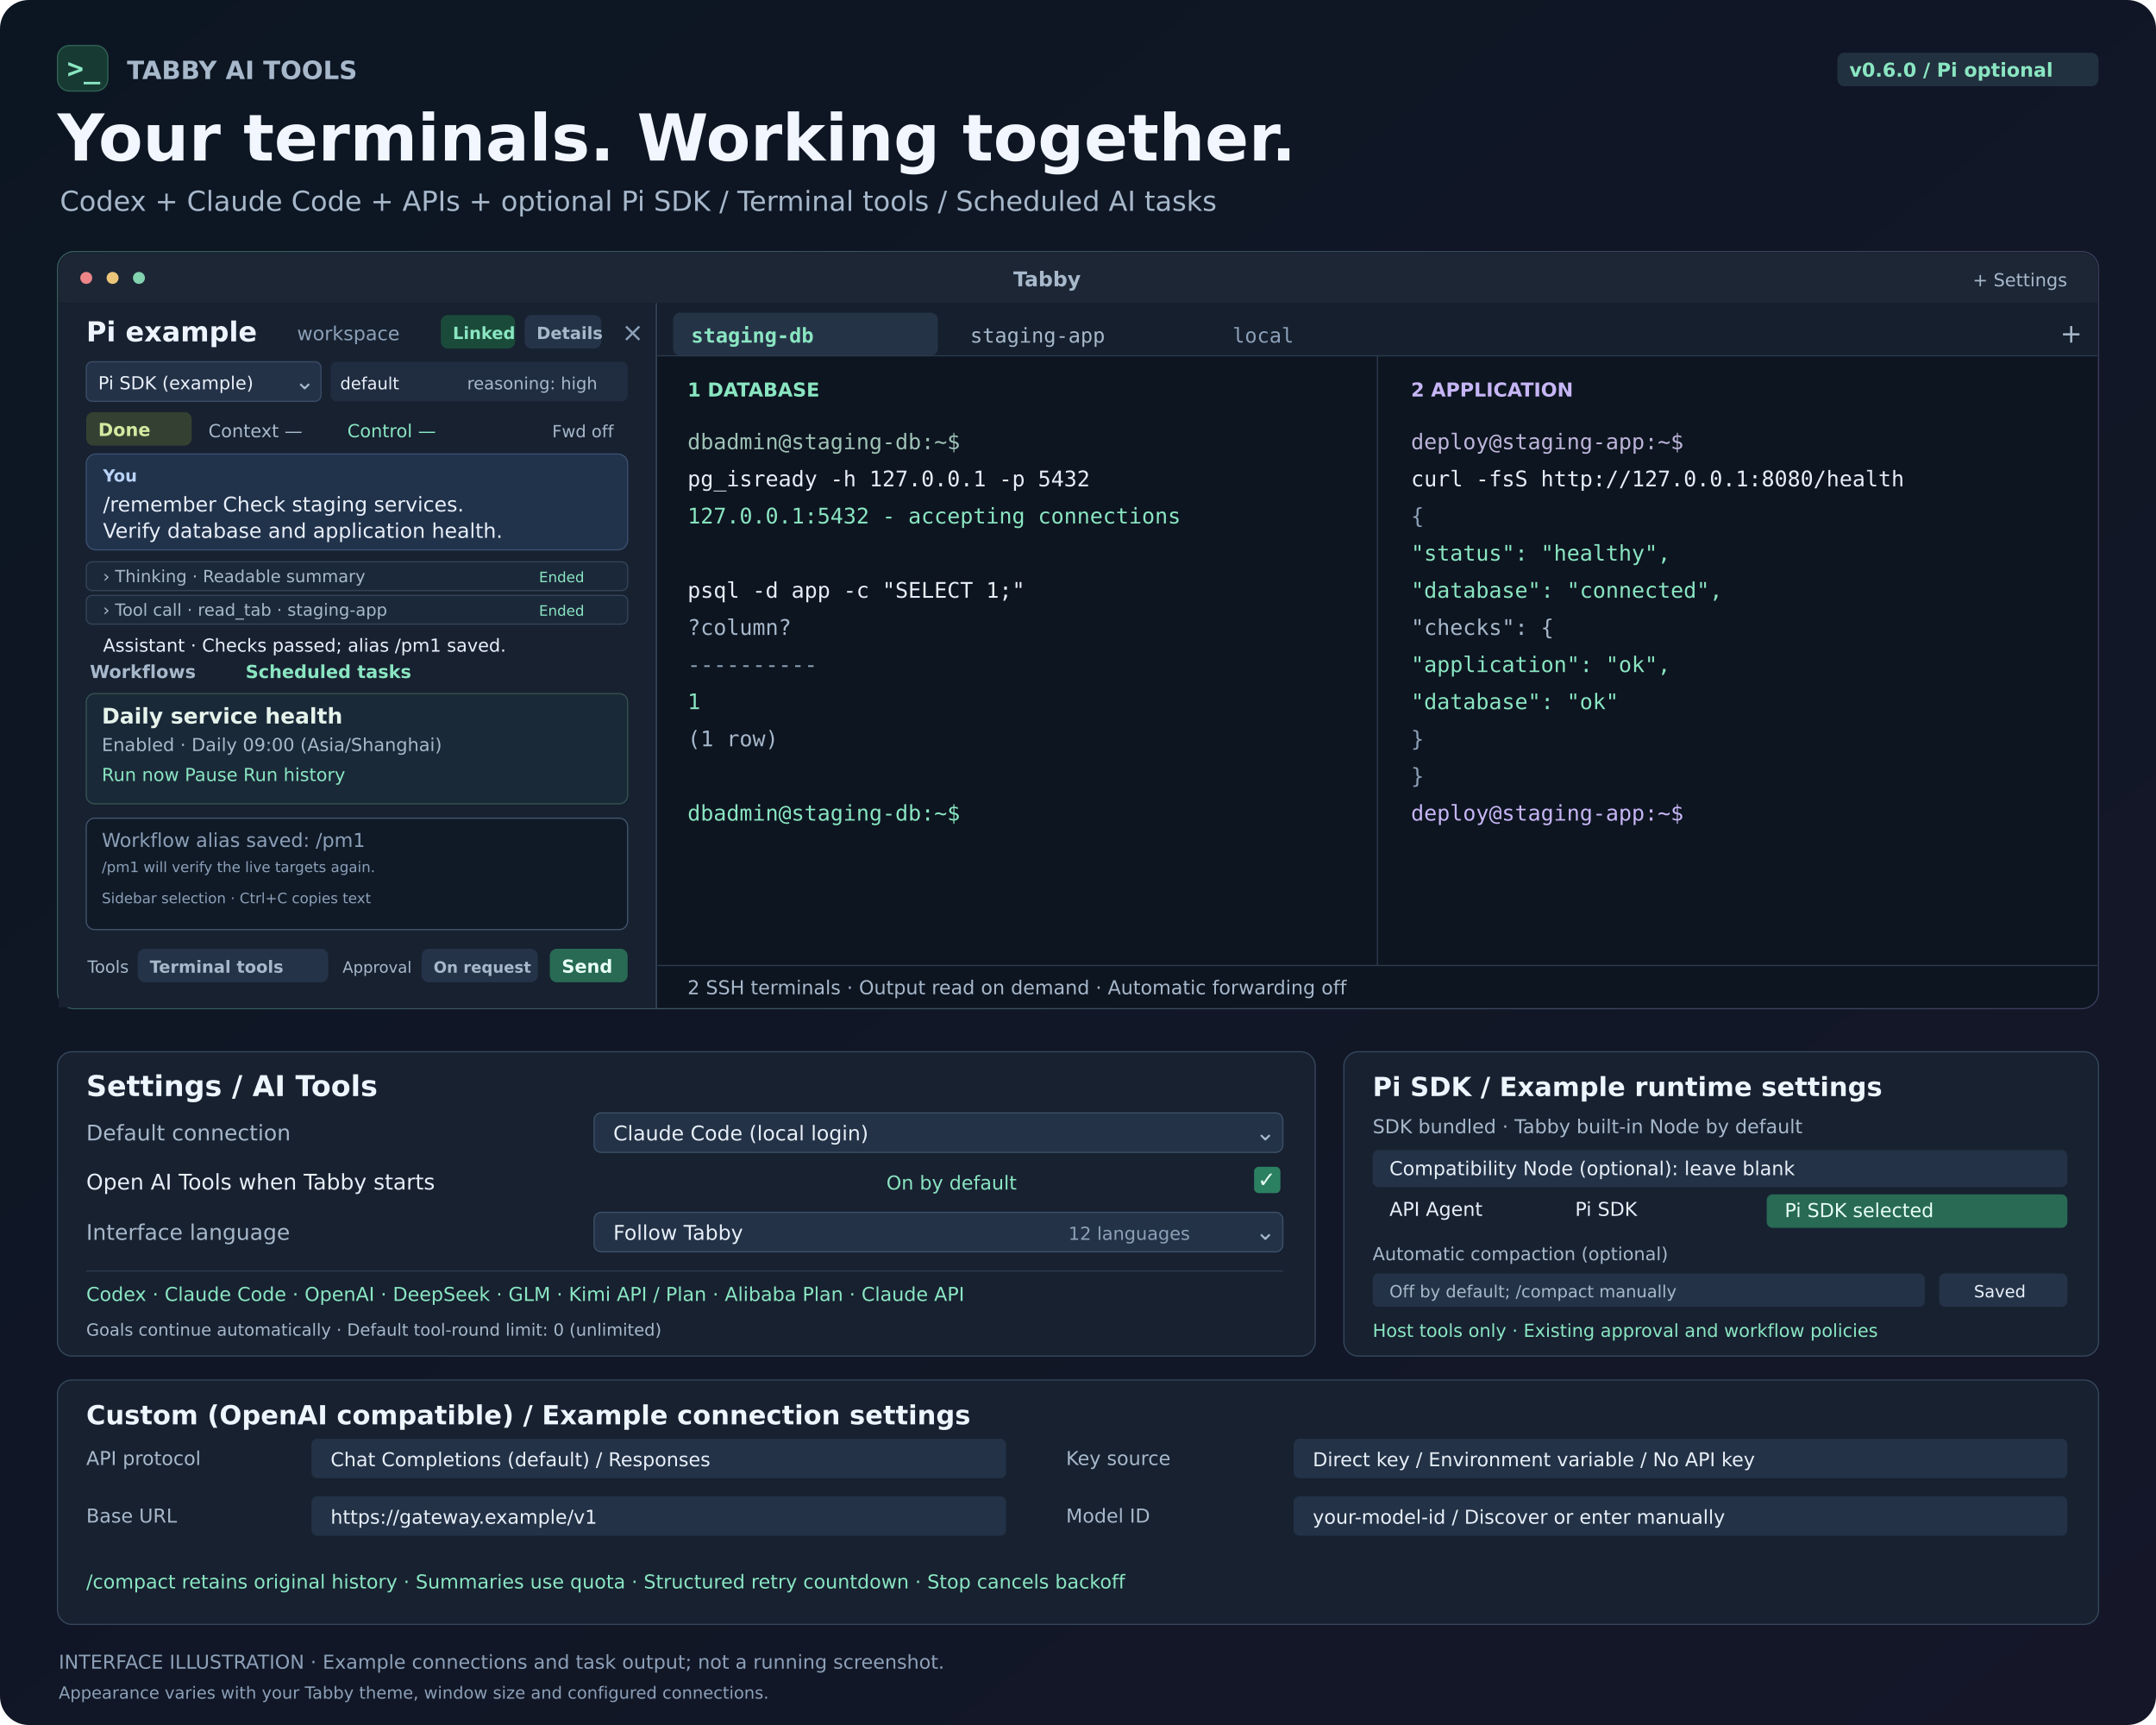
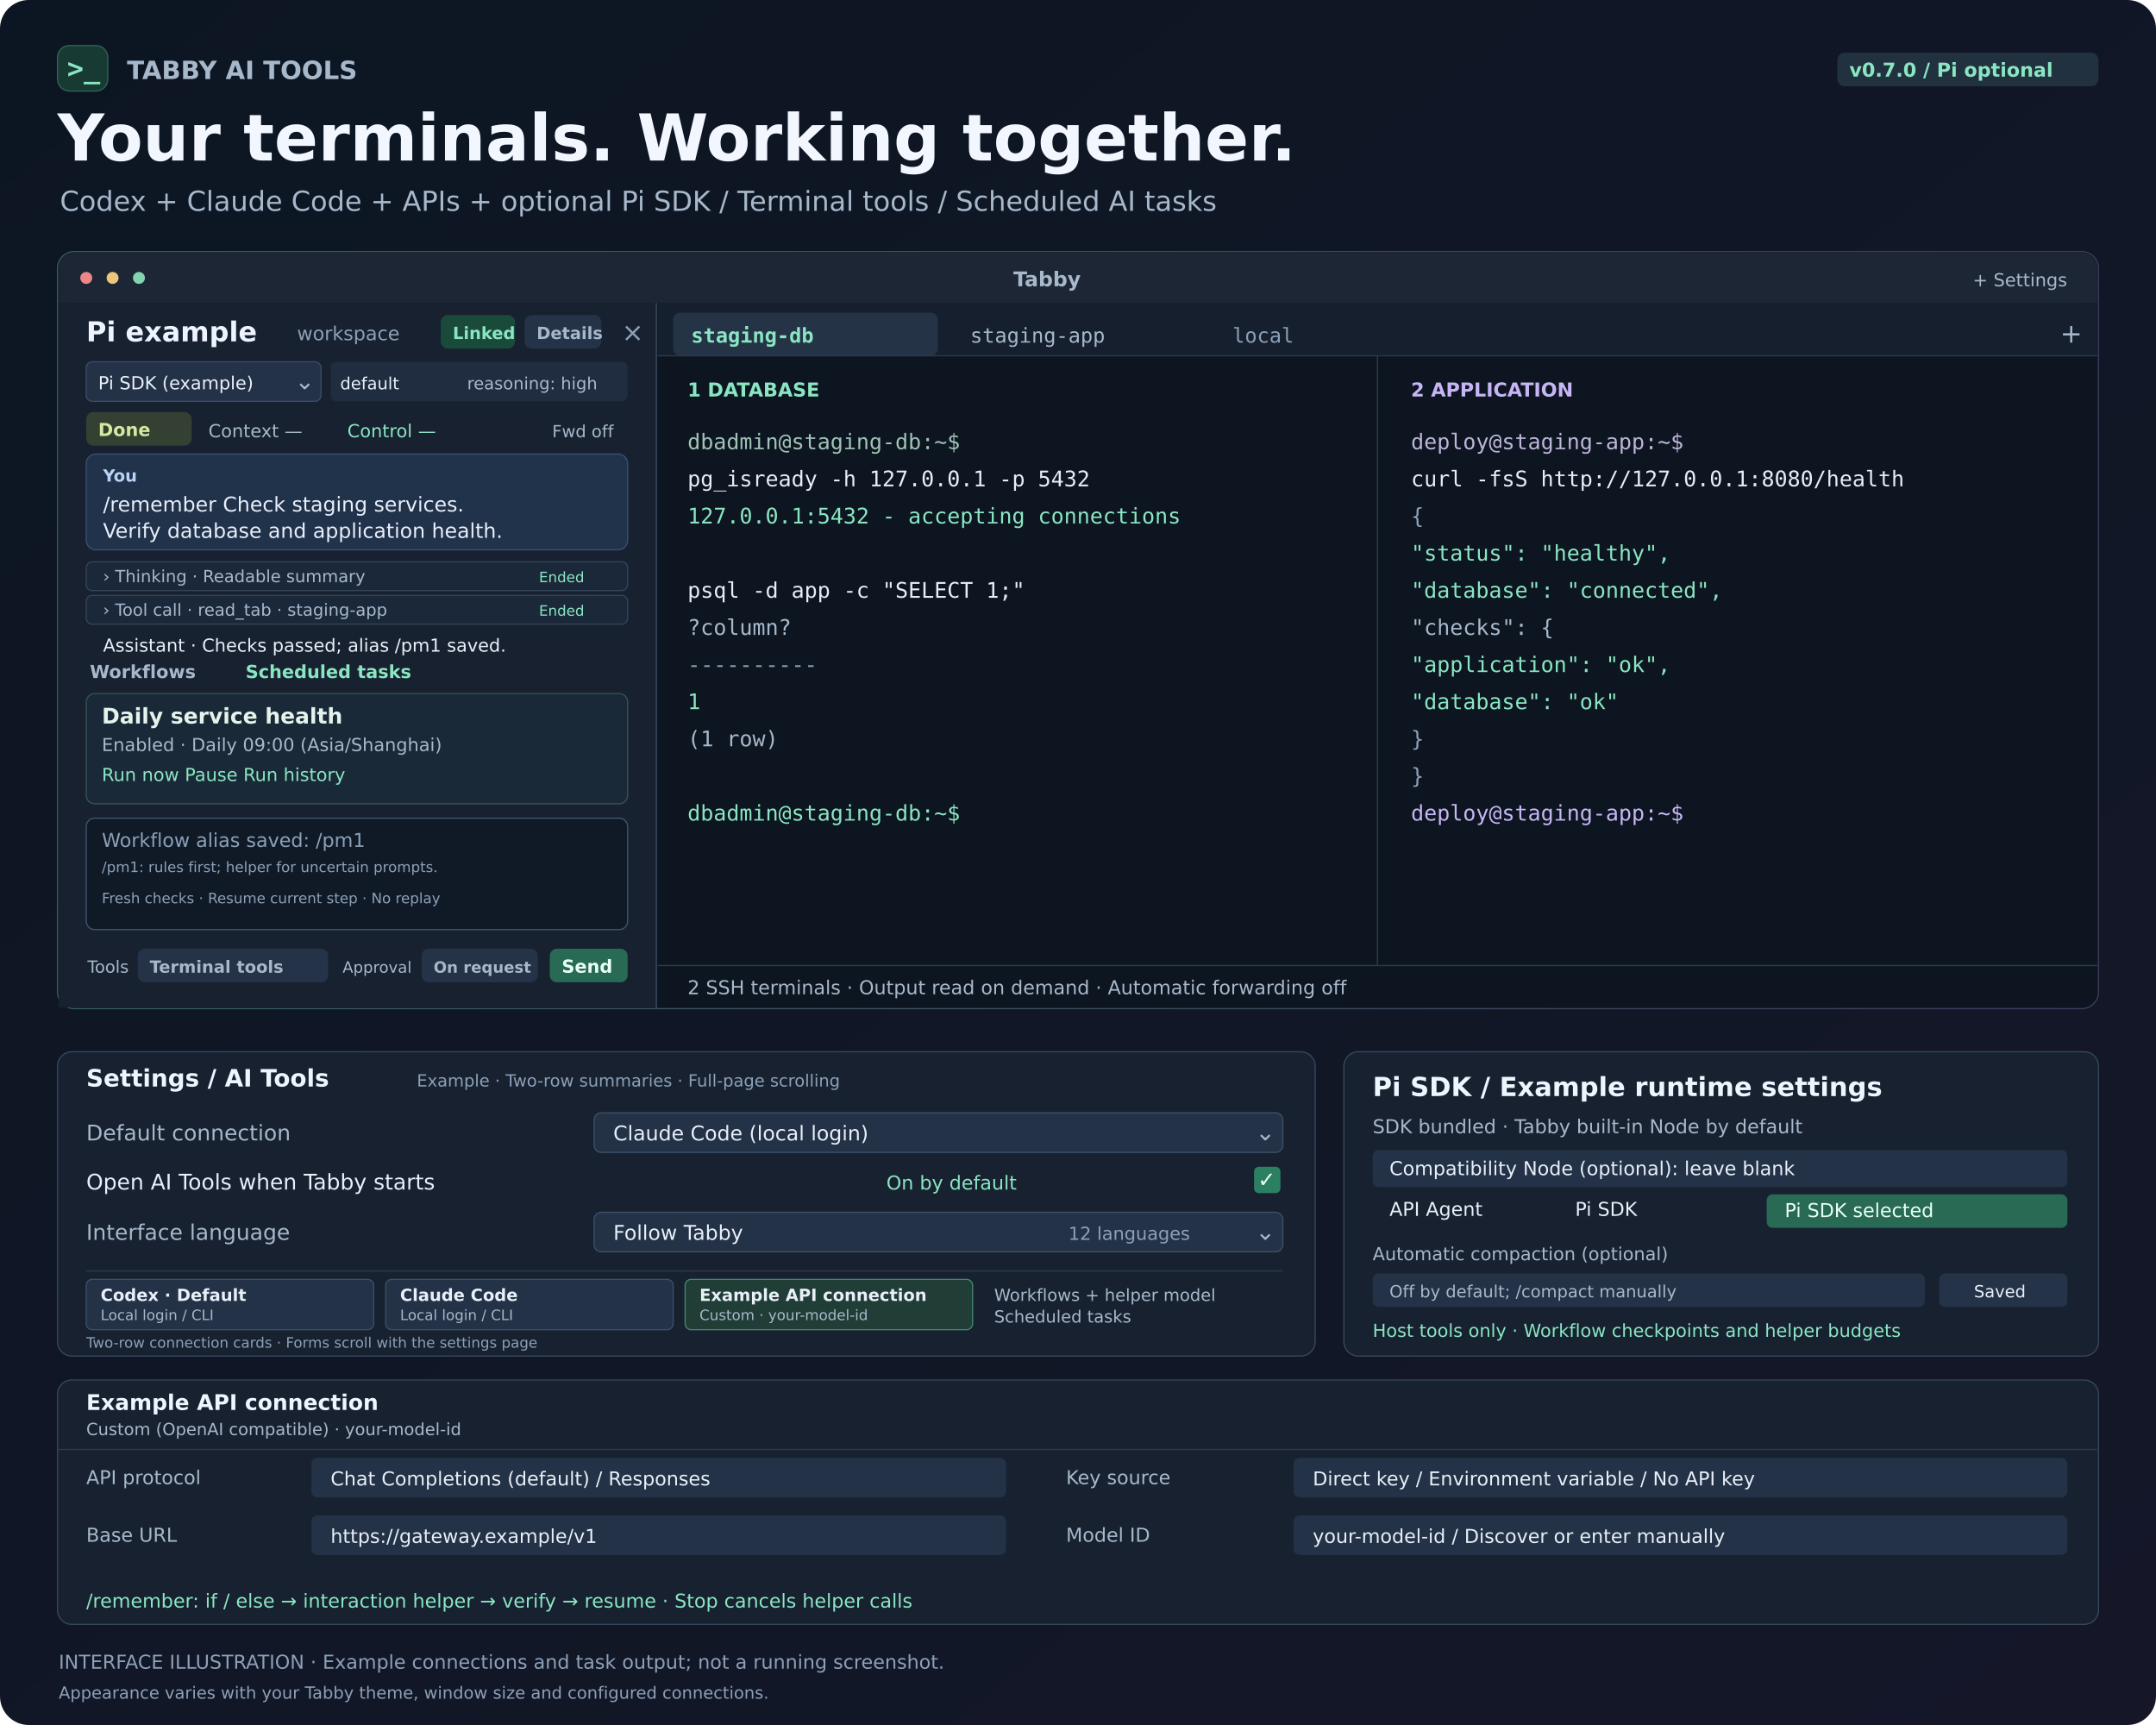
<svg xmlns="http://www.w3.org/2000/svg" width="1800" height="1440" viewBox="0 0 1800 1440" role="img" aria-labelledby="title desc">
  <defs>
    <linearGradient id="background" x2="1" y2="1">
      <stop stop-color="#0c1622" />
      <stop offset="1" stop-color="#151729" />
    </linearGradient>
    <linearGradient id="outline">
      <stop stop-color="#375d5d" />
      <stop offset="1" stop-color="#3b3d5c" />
    </linearGradient>
  </defs>
  <style>
text{font-family:"DejaVu Sans",sans-serif;fill:#e8eff9}
.mono{font-family:"DejaVu Sans Mono",monospace}
</style>
  <rect x="0" y="0" width="1800" height="1440" rx="24" fill="url(#background)" />
  <rect x="48" y="38" width="42" height="38" rx="10" fill="#173a33" stroke="#306355" />
  <text x="56" y="65" font-size="23" font-weight="700" style="fill:#8ae6c2" class="mono">&gt;_</text>
  <text x="106" y="66" font-size="21" font-weight="700" style="fill:#a7b8cb">TABBY AI TOOLS</text>
  <rect x="1534" y="44" width="218" height="28" rx="6" fill="#22313f" />
-   <text x="1544" y="64" font-size="16" font-weight="600" style="fill:#8ae6c2">v0.6.0 / Pi optional</text>
+   <text x="1544" y="64" font-size="16" font-weight="600" style="fill:#8ae6c2">v0.7.0 / Pi optional</text>
  <text x="48" y="134" font-size="54" font-weight="700" style="fill:#f1f6ff">Your terminals. Working together.</text>
  <text x="50" y="176" font-size="23" font-weight="400" style="fill:#a7b8cb">Codex + Claude Code + APIs + optional Pi SDK  /  Terminal tools  /  Scheduled AI tasks</text>
  <rect x="48" y="210" width="1704" height="632" rx="14" fill="#0d1520" stroke="url(#outline)" />
  <rect x="49" y="211" width="1702" height="42" rx="13" fill="#1c2635" />
  <rect x="49" y="235" width="1702" height="18" rx="0" fill="#1c2635" />
  <circle cx="72" cy="232" r="5" fill="#ed8589" />
  <circle cx="94" cy="232" r="5" fill="#ebc67a" />
  <circle cx="116" cy="232" r="5" fill="#83d2b0" />
  <text x="846" y="239" font-size="17" font-weight="600" style="fill:#a7b8cb">Tabby</text>
  <text x="1647" y="239" font-size="15" font-weight="400" style="fill:#a7b8cb">+    Settings</text>
  <rect x="49" y="253" width="499" height="588" rx="0" fill="#172130" />
  <path d="M548 253L548 842" stroke="#3b4b60" />
  <text x="72" y="285" font-size="23" font-weight="700" style="fill:#eef4ff">Pi example</text>
  <text x="248" y="284" font-size="16" font-weight="400" style="fill:#8ca0b8">workspace</text>
  <rect x="368" y="263" width="62" height="28" rx="6" fill="#1a4a3a" />
  <text x="378" y="283" font-size="14" font-weight="600" style="fill:#8ae6c2">Linked</text>
  <rect x="438" y="263" width="64" height="28" rx="6" fill="#253348" />
  <text x="448" y="283" font-size="14" font-weight="600" style="fill:#a7b8cb">Details</text>
  <text x="519" y="285" font-size="22" font-weight="400" style="fill:#8ca0b8">×</text>
  <rect x="72" y="302" width="196" height="33" rx="5" fill="#243247" stroke="#3a4c65" />
  <text x="82" y="325" font-size="15" style="fill:#e8eff9">Pi SDK (example)</text>
  <text x="246" y="325" font-size="20" style="fill:#a7b8cb">⌄</text>
  <rect x="276" y="302" width="248" height="33" rx="5" fill="#202d40" />
  <text x="284" y="325" font-size="14" style="fill:#e8eff9">default</text>
  <text x="390" y="325" font-size="14" style="fill:#a7b8cb">reasoning: high</text>
  <g transform="translate(0 -40)">
    <rect x="72" y="384" width="88" height="28" rx="6" fill="#344132" />
    <text x="82" y="404" font-size="15" font-weight="600" style="fill:#d4e9a1">Done</text>
    <text x="174" y="405" font-size="15" font-weight="400" style="fill:#a7b8cb">Context —</text>
    <text x="290" y="405" font-size="15" font-weight="400" style="fill:#8ae6c2">Control —</text>
    <text x="461" y="405" font-size="14" font-weight="400" style="fill:#a7b8cb">Fwd off</text>
    <rect x="72" y="419" width="452" height="80" rx="8" fill="#21324b" stroke="#3b4f70" />
    <text x="86" y="442" font-size="14" font-weight="600" style="fill:#b9d3f7">You</text>
    <text x="86" y="467" font-size="17" font-weight="400" style="fill:#e8eff9">/remember Check staging services.</text>
    <text x="86" y="489" font-size="17" font-weight="400" style="fill:#e8eff9">Verify database and application health.</text>
    <rect x="72" y="509" width="452" height="24" rx="5" fill="#1b2839" stroke="#344458" />
    <text x="86" y="526" font-size="14" style="fill:#a7b8cb">› Thinking · Readable summary</text>
    <text x="450" y="526" font-size="12" style="fill:#8ae6c2">Ended</text>
    <rect x="72" y="537" width="452" height="24" rx="5" fill="#1b2839" stroke="#344458" />
    <text x="86" y="554" font-size="14" style="fill:#a7b8cb">› Tool call · read_tab · staging-app</text>
    <text x="450" y="554" font-size="12" style="fill:#8ae6c2">Ended</text>
    <text x="86" y="584" font-size="15" style="fill:#e8eff9">Assistant · Checks passed; alias /pm1 saved.</text>
    <text x="75" y="606" font-size="15" font-weight="600" style="fill:#a7b8cb">Workflows</text>
    <text x="205" y="606" font-size="15" font-weight="600" style="fill:#8ae6c2">Scheduled tasks</text>
    <rect x="72" y="619" width="452" height="92" rx="7" fill="#1a2938" stroke="#35534f" />
    <text x="85" y="644" font-size="18" font-weight="600" style="fill:#e5f3eb">Daily service health</text>
    <text x="85" y="667" font-size="15" font-weight="400" style="fill:#a7b8cb">Enabled · Daily 09:00 (Asia/Shanghai)</text>
    <text x="85" y="692" font-size="15" font-weight="400" style="fill:#8ae6c2">Run now    Pause    Run history</text>
  </g>
  <rect x="72" y="683" width="452" height="93" rx="7" fill="#101a27" stroke="#42546d" />
  <text x="85" y="707" font-size="16" font-weight="400" style="fill:#8ca0b8">Workflow alias saved: /pm1</text>
-   <text x="85" y="728" font-size="12" font-weight="400" style="fill:#8ca0b8">/pm1 will verify the live targets again.</text>
-   <text x="85" y="754" font-size="12" style="fill:#8ca0b8">Sidebar selection · Ctrl+C copies text</text>
+   <text x="85" y="728" font-size="12" font-weight="400" style="fill:#8ca0b8">/pm1: rules first; helper for uncertain prompts.</text>
+   <text x="85" y="754" font-size="12" style="fill:#8ca0b8">Fresh checks · Resume current step · No replay</text>
  <text x="73" y="812" font-size="14" font-weight="400" style="fill:#a7b8cb">Tools</text>
  <rect x="115" y="792" width="159" height="28" rx="6" fill="#253348" />
  <text x="125" y="812" font-size="14" font-weight="600" style="fill:#a7b8cb">Terminal tools</text>
  <text x="286" y="812" font-size="13" font-weight="400" style="fill:#a7b8cb">Approval</text>
  <rect x="352" y="792" width="97" height="28" rx="6" fill="#253348" />
  <text x="362" y="812" font-size="13" font-weight="600" style="fill:#a7b8cb">On request</text>
  <rect x="459" y="792" width="65" height="28" rx="6" fill="#286a54" />
  <text x="469" y="812" font-size="15" font-weight="600" style="fill:#e8fff5">Send</text>
  <rect x="549" y="253" width="1202" height="44" rx="0" fill="#151f2d" />
  <rect x="562" y="261" width="221" height="36" rx="6" fill="#253347" />
  <text x="577" y="286" font-size="17" font-weight="600" style="fill:#8ae6c2" class="mono">staging-db</text>
  <text x="810" y="286" font-size="17" font-weight="500" style="fill:#a7b8cb" class="mono">staging-app</text>
  <text x="1029" y="286" font-size="17" font-weight="400" style="fill:#8ca0b8" class="mono">local</text>
  <text x="1720" y="286" font-size="22" font-weight="400" style="fill:#a7b8cb">+</text>
  <path d="M549 297H1751" stroke="#2b3a4d" />
  <path d="M1150 297L1150 806" stroke="#2b3a4d" />
  <text x="574" y="331" font-size="16" font-weight="700" style="fill:#8ae6c2">1  DATABASE</text>
  <text x="1178" y="331" font-size="16" font-weight="700" style="fill:#c7b6f6">2  APPLICATION</text>
  <text x="574" y="375" font-size="18" font-weight="400" style="fill:#a0c3b7" class="mono">dbadmin@staging-db:~$</text>
  <text x="574" y="406" font-size="18" font-weight="400" style="fill:#e6edf8" class="mono">pg_isready -h 127.0.0.1 -p 5432</text>
  <text x="574" y="437" font-size="18" font-weight="400" style="fill:#8ae6c2" class="mono">127.0.0.1:5432 - accepting connections</text>
  <text x="574" y="468" font-size="18" font-weight="400" style="fill:" class="mono" />
  <text x="574" y="499" font-size="18" font-weight="400" style="fill:#e6edf8" class="mono">psql -d app -c "SELECT 1;"</text>
  <text x="574" y="530" font-size="18" font-weight="400" style="fill:#a7b8cb" class="mono"> ?column?</text>
  <text x="574" y="561" font-size="18" font-weight="400" style="fill:#8ca0b8" class="mono">----------</text>
  <text x="574" y="592" font-size="18" font-weight="400" style="fill:#8ae6c2" class="mono">        1</text>
  <text x="574" y="623" font-size="18" font-weight="400" style="fill:#a7b8cb" class="mono">(1 row)</text>
  <text x="574" y="654" font-size="18" font-weight="400" style="fill:" class="mono" />
  <text x="574" y="685" font-size="18" font-weight="400" style="fill:#8ae6c2" class="mono">dbadmin@staging-db:~$</text>
  <text x="1178" y="375" font-size="18" font-weight="400" style="fill:#bdb5da" class="mono">deploy@staging-app:~$</text>
  <text x="1178" y="406" font-size="18" font-weight="400" style="fill:#e6edf8" class="mono">curl -fsS http://127.0.0.1:8080/health</text>
  <text x="1178" y="437" font-size="18" font-weight="400" style="fill:#8ca0b8" class="mono">{</text>
  <text x="1178" y="468" font-size="18" font-weight="400" style="fill:#8ae6c2" class="mono">  "status": "healthy",</text>
  <text x="1178" y="499" font-size="18" font-weight="400" style="fill:#8ae6c2" class="mono">  "database": "connected",</text>
  <text x="1178" y="530" font-size="18" font-weight="400" style="fill:#a7b8cb" class="mono">  "checks": {</text>
  <text x="1178" y="561" font-size="18" font-weight="400" style="fill:#8ae6c2" class="mono">    "application": "ok",</text>
  <text x="1178" y="592" font-size="18" font-weight="400" style="fill:#8ae6c2" class="mono">    "database": "ok"</text>
  <text x="1178" y="623" font-size="18" font-weight="400" style="fill:#8ca0b8" class="mono">  }</text>
  <text x="1178" y="654" font-size="18" font-weight="400" style="fill:#8ca0b8" class="mono">}</text>
  <text x="1178" y="685" font-size="18" font-weight="400" style="fill:#c7b6f6" class="mono">deploy@staging-app:~$</text>
  <path d="M549 806H1751" stroke="#2b3a4d" />
  <text x="574" y="830" font-size="16" font-weight="400" style="fill:#a7b8cb">2 SSH terminals · Output read on demand · Automatic forwarding off</text>
  <rect x="48" y="878" width="1050" height="254" rx="12" fill="#172130" stroke="#35475c" />
-   <text x="72" y="915" font-size="24" font-weight="650" style="fill:#edf5ff">Settings  /  AI Tools</text>
+   <text x="72" y="907" font-size="20" font-weight="650" style="fill:#edf5ff">Settings  /  AI Tools</text>
+   <text x="348" y="907" font-size="14" style="fill:#8ca0b8">Example · Two-row summaries · Full-page scrolling</text>
  <text x="72" y="952" font-size="18" font-weight="400" style="fill:#a7b8cb">Default connection</text>
  <rect x="496" y="929" width="575" height="33" rx="6" fill="#233246" stroke="#3c5068" />
  <text x="512" y="952" font-size="17" font-weight="400" style="fill:#e8eff9">Claude Code (local login)</text>
  <text x="1048" y="952" font-size="20" font-weight="400" style="fill:#a7b8cb">⌄</text>
  <text x="72" y="993" font-size="18" font-weight="400" style="fill:#e8eff9">Open AI Tools when Tabby starts</text>
  <text x="740" y="993" font-size="16" font-weight="500" style="fill:#8ae6c2">On by default</text>
  <rect x="1047" y="974" width="22" height="22" rx="4" fill="#2c8062" />
  <text x="1050" y="991" font-size="18" font-weight="700" style="fill:#e9fff4">✓</text>
  <text x="72" y="1035" font-size="18" font-weight="400" style="fill:#a7b8cb">Interface language</text>
  <rect x="496" y="1012" width="575" height="33" rx="6" fill="#233246" stroke="#3c5068" />
  <text x="512" y="1035" font-size="17" font-weight="400" style="fill:#e8eff9">Follow Tabby</text>
  <text x="892" y="1035" font-size="15" font-weight="400" style="fill:#8ca0b8">12 languages</text>
  <text x="1048" y="1035" font-size="20" font-weight="400" style="fill:#a7b8cb">⌄</text>
  <path d="M72 1061H1071" stroke="#2b3a4d" />
-   <text x="72" y="1086" font-size="16" font-weight="500" style="fill:#8ae6c2">Codex · Claude Code · OpenAI · DeepSeek · GLM · Kimi API / Plan · Alibaba Plan · Claude API</text>
-   <text x="72" y="1115" font-size="14" style="fill:#a7b8cb">Goals continue automatically · Default tool-round limit: 0 (unlimited)</text>
+   <rect x="72" y="1068" width="240" height="42" rx="5" fill="#233246" stroke="#3c5068" />
+   <text x="84" y="1086" font-size="14" font-weight="600">Codex · Default</text>
+   <text x="84" y="1102" font-size="12" style="fill:#a7b8cb">Local login / CLI</text>
+   <rect x="322" y="1068" width="240" height="42" rx="5" fill="#233246" stroke="#3c5068" />
+   <text x="334" y="1086" font-size="14" font-weight="600">Claude Code</text>
+   <text x="334" y="1102" font-size="12" style="fill:#a7b8cb">Local login / CLI</text>
+   <rect x="572" y="1068" width="240" height="42" rx="5" fill="#203e36" stroke="#43866f" />
+   <text x="584" y="1086" font-size="14" font-weight="600">Example API connection</text>
+   <text x="584" y="1102" font-size="12" style="fill:#a7b8cb">Custom · your-model-id</text>
+   <text x="830" y="1086" font-size="14" style="fill:#a7b8cb">Workflows + helper model</text>
+   <text x="830" y="1104" font-size="14" style="fill:#a7b8cb">Scheduled tasks</text>
+   <text x="72" y="1125" font-size="12" style="fill:#8ca0b8">Two-row connection cards · Forms scroll with the settings page</text>
  <rect x="1122" y="878" width="630" height="254" rx="12" fill="#172130" stroke="#35475c" />
  <text x="1146" y="915" font-size="22" font-weight="650" style="fill:#edf5ff">Pi SDK  /  Example runtime settings</text>
  <text x="1146" y="946" font-size="16" style="fill:#a7b8cb">SDK bundled · Tabby built-in Node by default</text>
  <rect x="1146" y="960" width="580" height="31" rx="5" fill="#233246" />
  <text x="1160" y="981" font-size="16">Compatibility Node (optional): leave blank</text>
  <text x="1160" y="1015" font-size="16">API Agent</text>
  <text x="1315" y="1015" font-size="16">Pi SDK</text>
  <rect x="1475" y="997" width="251" height="28" rx="5" fill="#286a54" />
  <text x="1490" y="1016" font-size="16" style="fill:#e8fff5">Pi SDK selected</text>
  <text x="1146" y="1052" font-size="15" style="fill:#a7b8cb">Automatic compaction (optional)</text>
  <rect x="1146" y="1063" width="461" height="28" rx="5" fill="#233246" />
  <text x="1160" y="1083" font-size="14" style="fill:#a7b8cb">Off by default; /compact manually</text>
  <rect x="1619" y="1063" width="107" height="28" rx="5" fill="#253348" />
  <text x="1648" y="1083" font-size="14">Saved</text>
-   <text x="1146" y="1116" font-size="15" style="fill:#8ae6c2">Host tools only · Existing approval and workflow policies</text>
+   <text x="1146" y="1116" font-size="15" style="fill:#8ae6c2">Host tools only · Workflow checkpoints and helper budgets</text>
  <rect x="48" y="1152" width="1704" height="204" rx="12" fill="#172130" stroke="#35475c" />
-   <text x="72" y="1189" font-size="22" font-weight="650" style="fill:#edf5ff">Custom (OpenAI compatible)  /  Example connection settings</text>
-   <text x="72" y="1223" font-size="16" style="fill:#a7b8cb">API protocol</text>
-   <rect x="260" y="1201" width="580" height="33" rx="5" fill="#233246" />
-   <text x="276" y="1224" font-size="16">Chat Completions (default)  /  Responses</text>
-   <text x="890" y="1223" font-size="16" style="fill:#a7b8cb">Key source</text>
-   <rect x="1080" y="1201" width="646" height="33" rx="5" fill="#233246" />
-   <text x="1096" y="1224" font-size="16">Direct key  /  Environment variable  /  No API key</text>
-   <text x="72" y="1271" font-size="16" style="fill:#a7b8cb">Base URL</text>
-   <rect x="260" y="1249" width="580" height="33" rx="5" fill="#233246" />
-   <text x="276" y="1272" font-size="16">https://gateway.example/v1</text>
-   <text x="890" y="1271" font-size="16" style="fill:#a7b8cb">Model ID</text>
-   <rect x="1080" y="1249" width="646" height="33" rx="5" fill="#233246" />
-   <text x="1096" y="1272" font-size="16">your-model-id  /  Discover or enter manually</text>
-   <text x="72" y="1326" font-size="16" style="fill:#8ae6c2">/compact retains original history  ·  Summaries use quota  ·  Structured retry countdown  ·  Stop cancels backoff</text>
+   <text x="72" y="1177" font-size="18" font-weight="650" style="fill:#edf5ff">Example API connection</text>
+   <text x="72" y="1198" font-size="14" style="fill:#a7b8cb">Custom (OpenAI compatible) · your-model-id</text>
+   <path d="M49 1210H1751" stroke="#2b3a4d" />
+   <text x="72" y="1239" font-size="16" style="fill:#a7b8cb">API protocol</text>
+   <rect x="260" y="1217" width="580" height="33" rx="5" fill="#233246" />
+   <text x="276" y="1240" font-size="16">Chat Completions (default)  /  Responses</text>
+   <text x="890" y="1239" font-size="16" style="fill:#a7b8cb">Key source</text>
+   <rect x="1080" y="1217" width="646" height="33" rx="5" fill="#233246" />
+   <text x="1096" y="1240" font-size="16">Direct key  /  Environment variable  /  No API key</text>
+   <text x="72" y="1287" font-size="16" style="fill:#a7b8cb">Base URL</text>
+   <rect x="260" y="1265" width="580" height="33" rx="5" fill="#233246" />
+   <text x="276" y="1288" font-size="16">https://gateway.example/v1</text>
+   <text x="890" y="1287" font-size="16" style="fill:#a7b8cb">Model ID</text>
+   <rect x="1080" y="1265" width="646" height="33" rx="5" fill="#233246" />
+   <text x="1096" y="1288" font-size="16">your-model-id  /  Discover or enter manually</text>
+   <text x="72" y="1342" font-size="16" style="fill:#8ae6c2">/remember: if / else → interaction helper → verify → resume  ·  Stop cancels helper calls</text>
  <text x="49" y="1393" font-size="16" font-weight="400" style="fill:#8ca0b8">INTERFACE ILLUSTRATION · Example connections and task output; not a running screenshot.</text>
  <text x="49" y="1418" font-size="14" font-weight="400" style="fill:#8ca0b8">Appearance varies with your Tabby theme, window size and configured connections.</text>
</svg>
